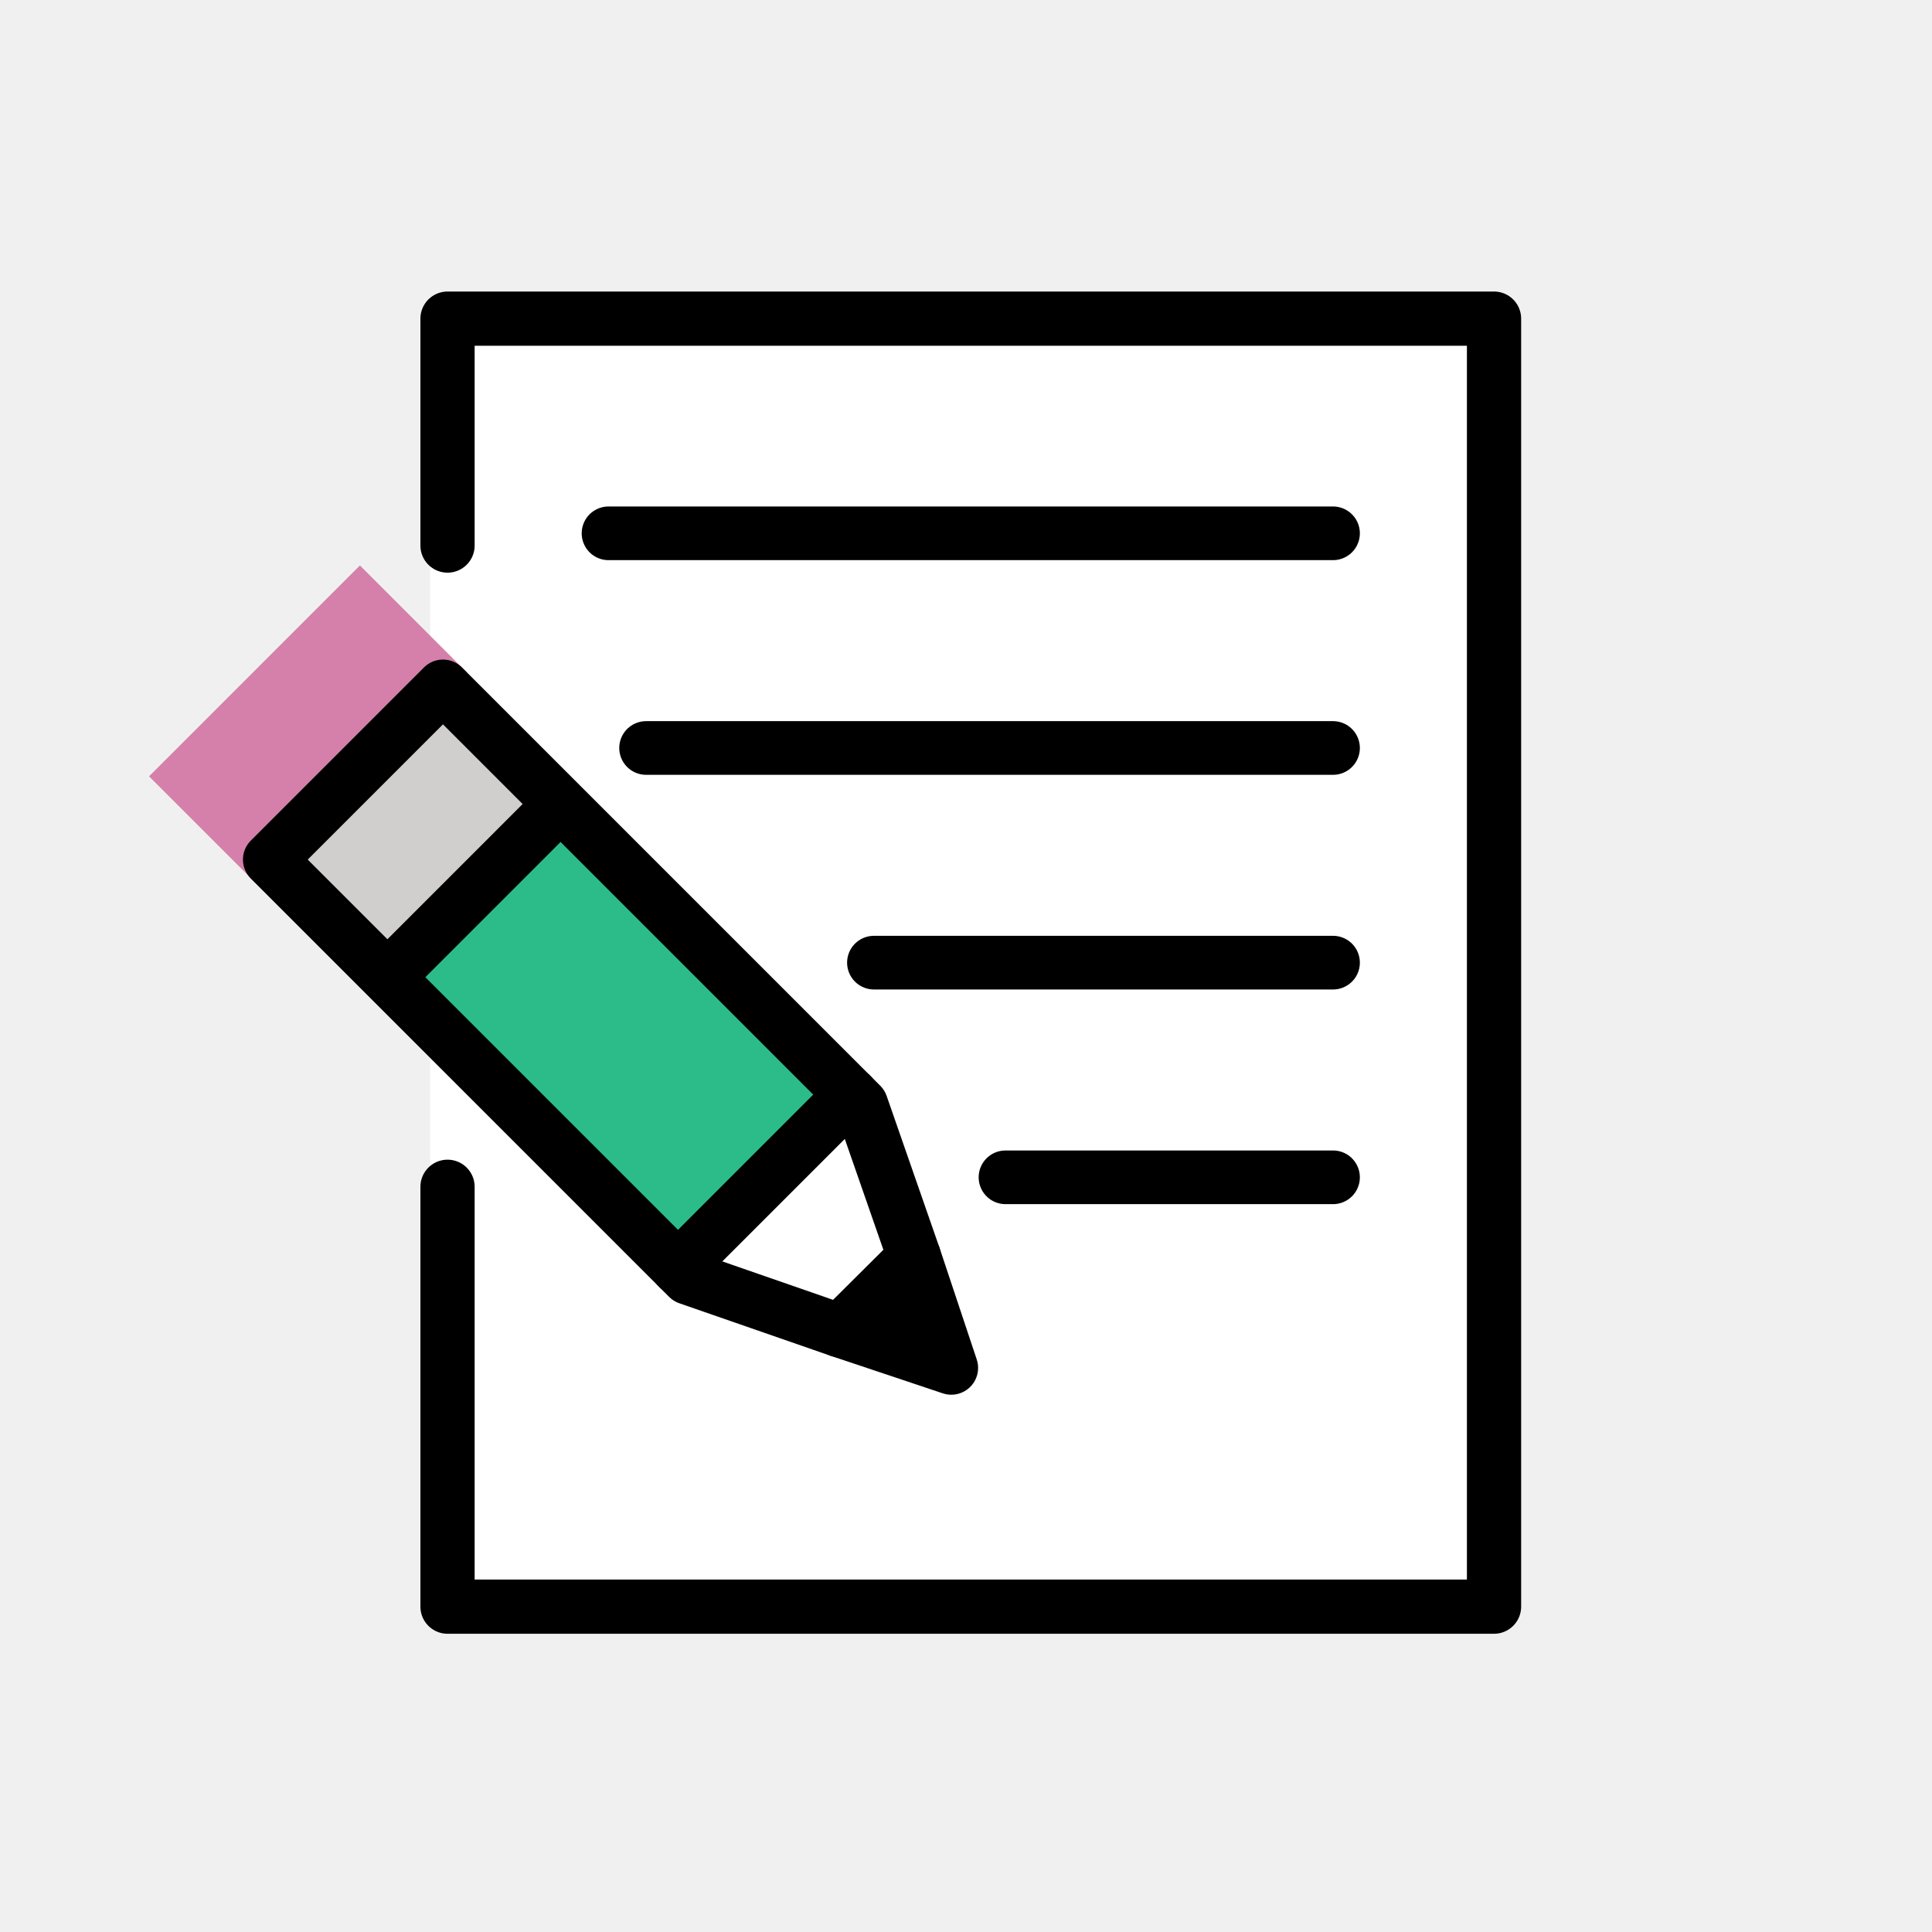
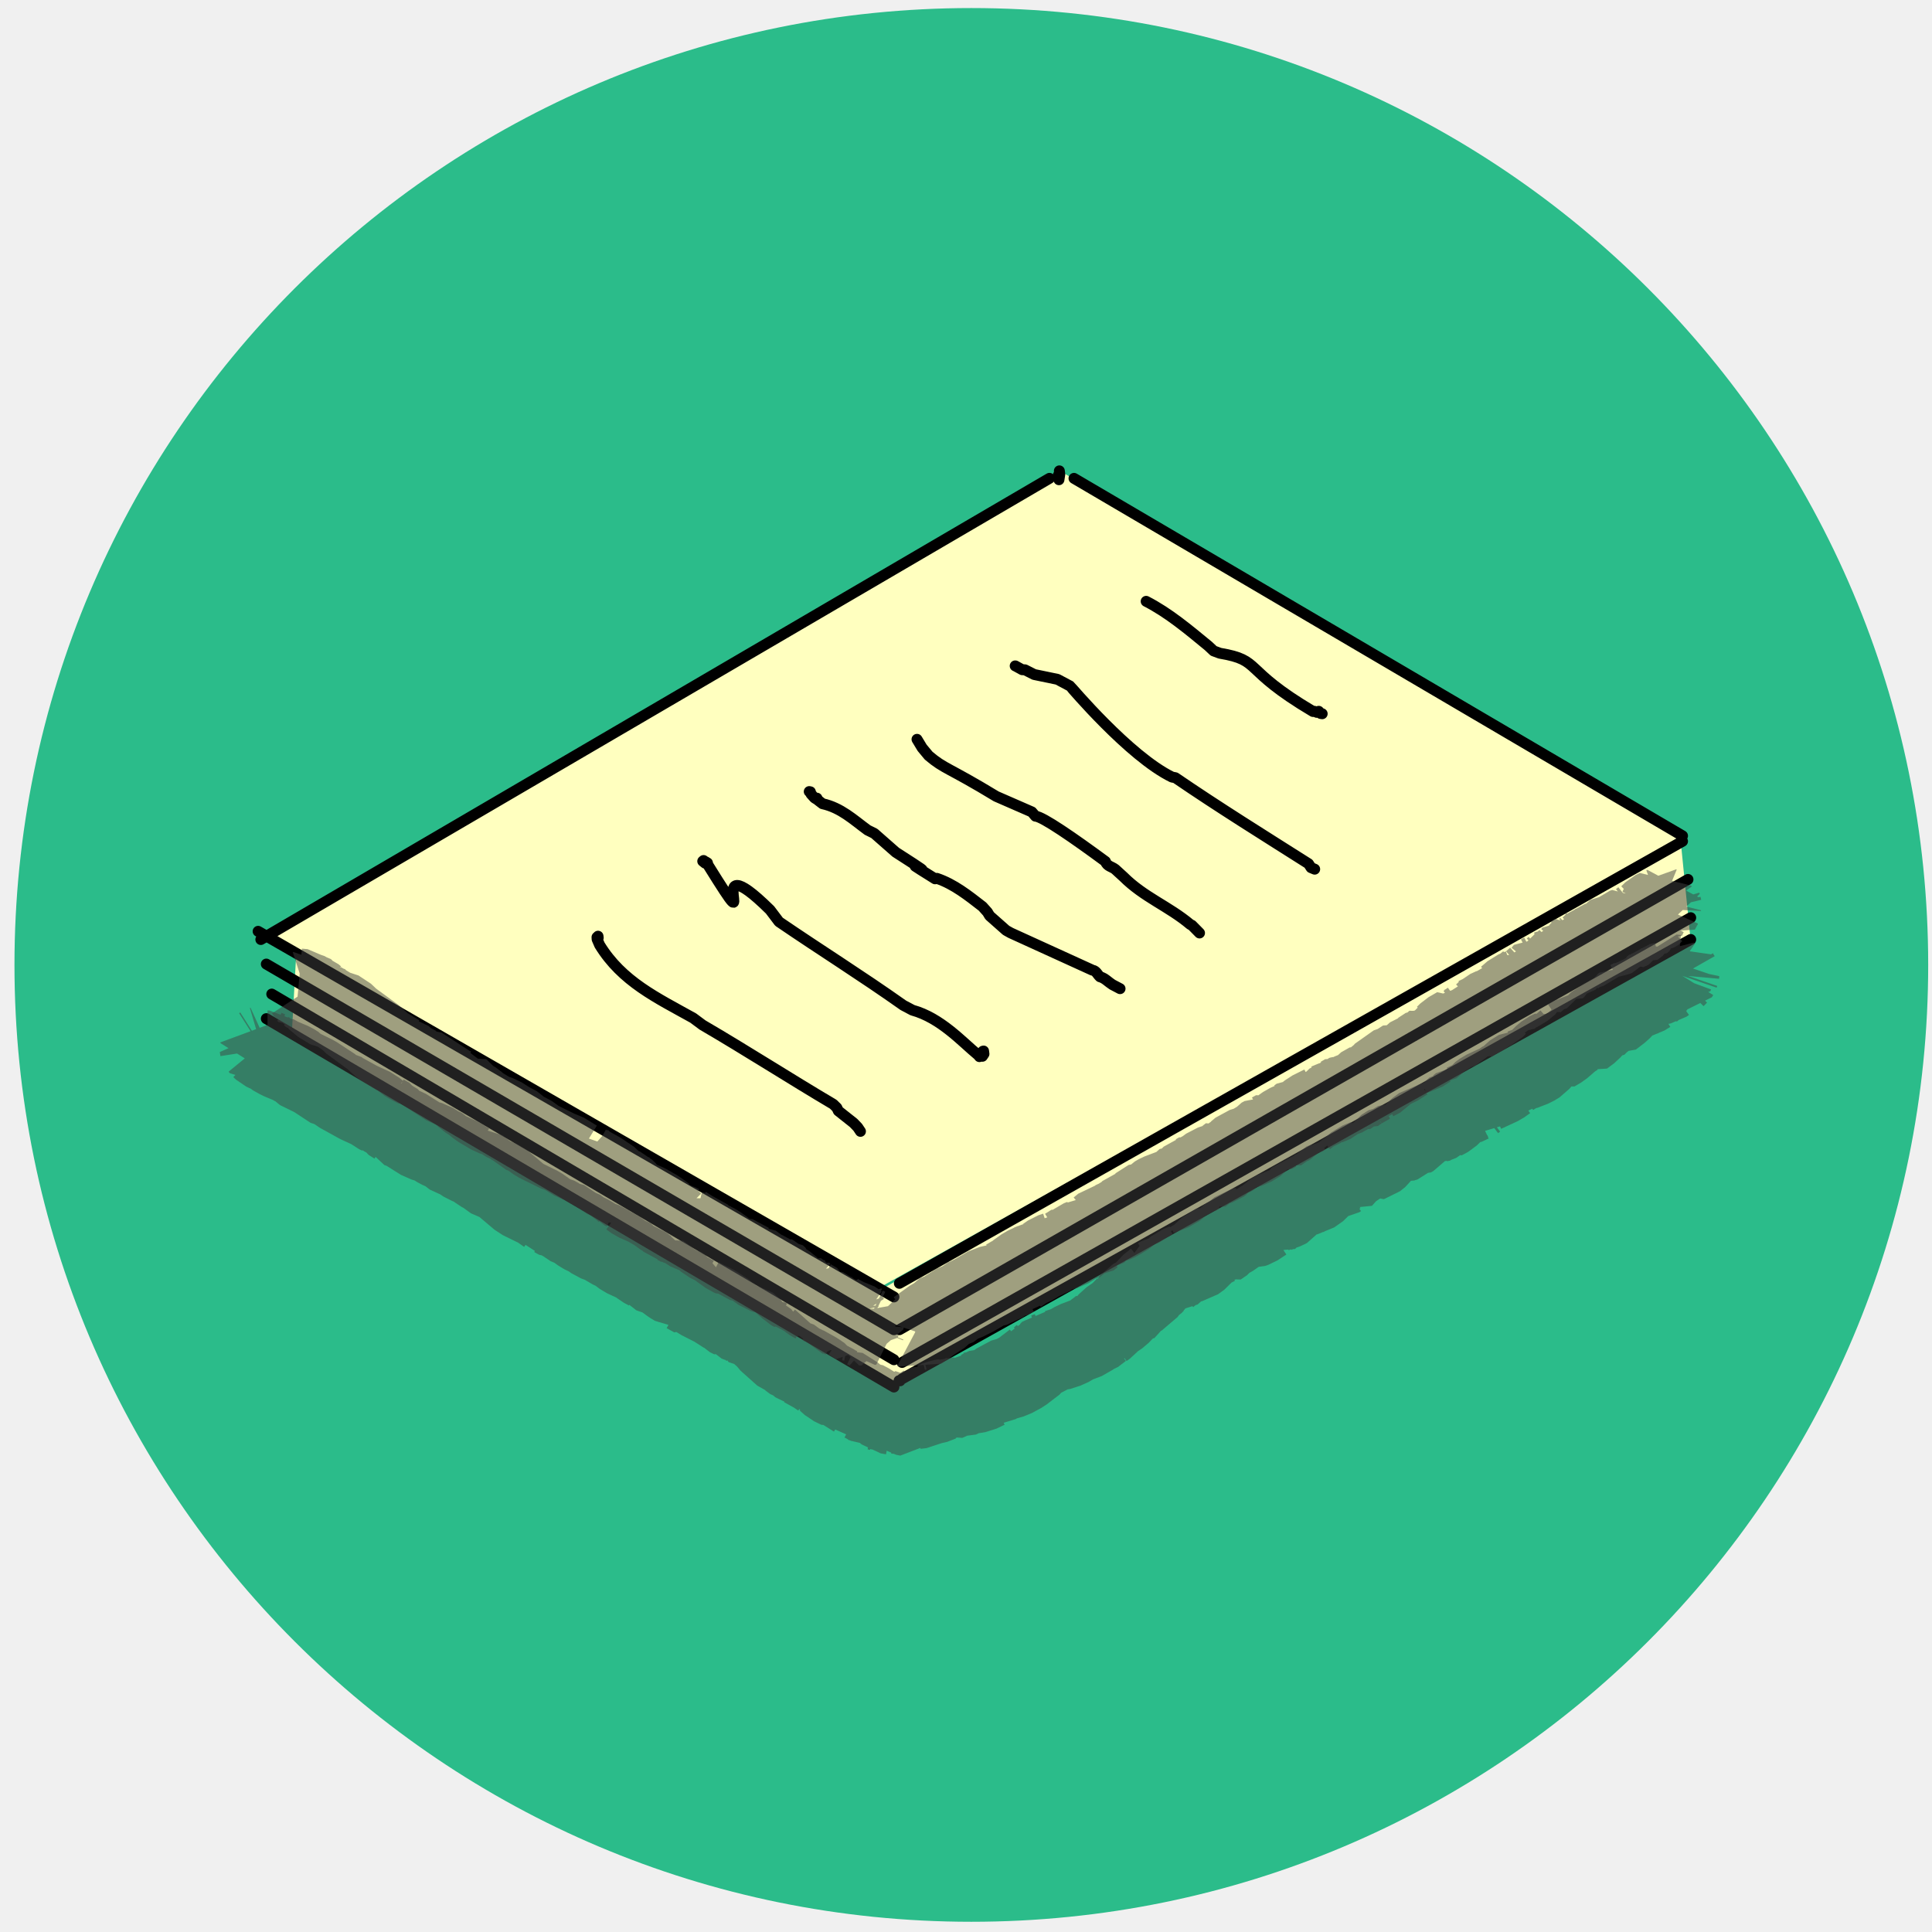
- <svg xmlns="http://www.w3.org/2000/svg" id="emoji" width="60" height="60" viewBox="0 0 72 72">
-   <g id="color" transform="scale(-1,1) translate(-72,0)">
-     <rect x="16.405" y="11.378" width="39.565" height="49.066" fill="#FFFFFF" stroke="none" />
-     <polyline fill="#2bbc8a" stroke="none" points="39.931,40.222 51.225,28.928 58.601,36.304 47.403,47.502" />
-     <polyline fill="#ffffff" stroke="none" points="37.941,46.819 39.902,41.17 46.356,47.624 40.708,49.585" />
-     <polyline fill="#d480aa" stroke="none" points="54.609,25.052 58.587,21.073 66.446,28.932 62.501,32.877" />
-     <polyline fill="#d0cfce" stroke="none" points="50.494,29.659 55.102,25.052 62.477,32.427 57.909,36.996" />
-   </g>
-   <g id="hair" />
-   <g id="skin" />
-   <g id="skin-shadow" />
-   <g id="line" transform="scale(-1,1) translate(-72,0)">
-     <polygon fill="#000000" stroke="none" points="38.07,47.191 40.456,49.577 36.992,50.857" />
-     <line x1="22.322" x2="49.322" y1="19.875" y2="19.875" fill="none" stroke="#000000" stroke-linecap="round" stroke-linejoin="round" stroke-miterlimit="10" stroke-width="2" />
-     <line x1="22.322" x2="47.922" y1="27.875" y2="27.875" fill="none" stroke="#000000" stroke-linecap="round" stroke-linejoin="round" stroke-miterlimit="10" stroke-width="2" />
-     <line x1="22.322" x2="39.431" y1="35.875" y2="35.875" fill="none" stroke="#000000" stroke-linecap="round" stroke-linejoin="round" stroke-miterlimit="10" stroke-width="2" />
-     <line x1="22.322" x2="34.528" y1="43.875" y2="43.875" fill="none" stroke="#000000" stroke-linecap="round" stroke-linejoin="round" stroke-miterlimit="10" stroke-width="2" />
-     <polygon fill="#000000" stroke="none" points="38.07,47.191 40.456,49.577 36.992,50.857" />
-     <polygon fill="none" stroke="#000000" stroke-linecap="round" stroke-linejoin="round" stroke-miterlimit="10" stroke-width="2" points="40.692,49.591 46.356,47.624 61.946,32.034 55.492,25.58 39.902,41.17 37.928,46.841" />
-     <line x1="40.279" x2="46.733" y1="40.793" y2="47.247" fill="none" stroke="#000000" stroke-linecap="round" stroke-linejoin="round" stroke-miterlimit="10" stroke-width="2" />
-     <polyline fill="none" stroke="#000000" stroke-linecap="round" stroke-linejoin="round" stroke-miterlimit="10" stroke-width="2" points="37.932,46.828 36.549,50.977 40.708,49.585" />
-     <line x1="51.302" x2="57.504" y1="30.157" y2="36.359" fill="none" stroke="#000000" stroke-linecap="round" stroke-linejoin="round" stroke-miterlimit="10" stroke-width="2" />
-     <polyline fill="none" stroke="#000000" stroke-linecap="round" stroke-linejoin="round" stroke-miterlimit="10" stroke-width="2.021" points="55.322,44.228 55.322,59.875 16.322,59.875 16.322,11.875 55.322,11.875 55.322,20.331" />
-   </g>
+ <svg xmlns="http://www.w3.org/2000/svg" width="50" height="50" version="1.2" viewBox="0 0 100 100" id="svg5">
+   <defs id="defs5" />
+   <circle cx="50.276" cy="49.944" r="49.527" style="fill:#2bbc8a;fill-opacity:1;stroke-width:.127" id="circle1" />
+   <path d="m-630.07 309.303-1.797 32.368 221.187 129.476 291.32-163.643-3.597-35.965-291.32 163.643z" style="fill:#ffffbf;fill-opacity:1" transform="matrix(.14124 0 0 .14124 104.355 5.142)" id="path1" />
+   <path d="m-640.859 307.504 224.784 127.678 293.118-163.643-226.582-134.87Z" style="fill:#ffffbf;fill-opacity:1" transform="matrix(.14124 0 0 .14124 104.355 5.142)" id="path2" />
+   <path fill="none" stroke="#000000" stroke-linecap="round" stroke-linejoin="round" stroke-width="0.565" d="M 13.36,48.205 46.27,67.13 M 13.501,48.629 54.319,24.759 M 46.551,66.425 87.087,43.544 M 55.59,24.76 87.087,43.262 m -32.305,-18.666 0.029,0.235 0.044,-0.284 -0.05,0.05 0.009,-0.068 0.019,0.08 0.015,-0.12 -0.016,-0.117 0.016,0.155 m 4.477,6.598 c 1.175,0.603 2.201,1.474 3.217,2.307 l 0.275,0.259 0.325,0.12 c 2.213,0.375 1.083,0.802 4.82,3.016 0.079,-0.047 0.131,0.03 0.191,0.044 l 0.104,-0.054 0.104,0.114 0.075,0.012 m -15.89,-2.476 0.009,0.001 0.356,0.196 0.14,0.005 0.478,0.243 1.205,0.25 0.652,0.347 c 0.024,0.017 3.061,3.633 5.28,4.713 l 0.17,0.032 c 2.258,1.544 4.582,2.986 6.892,4.452 l 0.132,0.204 0.188,0.078 m -20.584,-6.721 0.264,0.437 0.337,0.407 c 0.819,0.7 0.997,0.59 3.499,2.109 l 1.844,0.805 0.188,0.221 c 0.367,0.018 1.979,1.133 3.622,2.344 0.075,0.245 0.336,0.268 0.506,0.404 l 0.425,0.388 c 1.063,1.061 2.343,1.527 3.463,2.471 l 0.081,0.038 0.394,0.4 m -20.201,-7.319 0.06,0.012 0.033,0.115 0.18,0.2 0.09,0.057 0.036,-0.043 0.054,0.106 0.237,0.182 c 0.955,0.211 1.593,0.825 2.328,1.363 l 0.351,0.174 1.107,0.973 c 3.244,2.074 -0.702,-0.333 2.038,1.376 l 0.092,-0.024 c 0.888,0.3 1.626,0.892 2.36,1.461 l 0.257,0.287 0.115,0.19 0.852,0.754 0.238,0.133 4.239,1.932 c 0.178,0.017 0.258,0.229 0.383,0.339 0.256,0.067 0.425,0.269 0.638,0.403 l 0.4,0.211 m -21.557,-6.633 -0.043,0.036 0.124,0.1 0.02,-0.074 0.1,0.061 0.019,0.095 c 3.033,4.879 -0.59,-1.42 3.22,2.338 l 0.464,0.614 c 2.189,1.494 4.237,2.77 6.434,4.324 l 0.475,0.252 c 1.463,0.404 2.549,1.622 3.4,2.325 l 0.064,0.08 0.121,-0.05 0.033,0.032 0.082,-0.122 -0.02,-0.15 -0.032,0.008 m -19.914,-5.869 -0.01,-0.082 -0.035,0.08 -0.018,-0.03 0.006,0.106 0.13,0.3 c 1.161,1.891 2.961,2.731 4.843,3.78 l 0.484,0.36 c 2.315,1.352 4.482,2.751 6.764,4.1 l 0.188,0.184 0.075,0.16 0.79,0.626 0.213,0.222 0.143,0.213 M 13.784,49.9 46.269,68.826 m 0.282,0 L 87.37,45.52 M 14.066,51.453 46.27,70.38 m 0.422,0.14 40.819,-23.02 m -73.727,5.225 32.485,19.067 m 0.266,-0.329 0.05,0.008 m 0.107,-0.103 40.819,-22.74" id="path3" />
+   <path fill="none" stroke="#404040" stroke-linejoin="bevel" stroke-width="4.237" d="m15.436 51.211.296.027.077.067.04-.013.092.14.177.06.119.107.059-.007.248.273.622.381.222.012.645.426.1.135 1.223.894.455.42.78.482.128.017.29.281.23.137.358.188.1-.018 1.516.988.198.056.043.072.153.06.08-.062.51.502.349.22.24.213.694.413.38.126.447.283.172.056.315.248.137.167.392.144.502.363 1.1.541.192.048.668.41.141.045.034-.136.056-.046.026.124.294.265.665.368.63.423.073.093.172.07.093-.02.205.249.105.047.186.182.117.208.047-.02.275.2.561.244.508.292.458.332.097.028.27.268.206.044.202.105.076-.096.106.134.463.3.315.073.108.108.09-.036.043.104.255.223.408.202.692.499.111.046.083-.016.841.45.107-.013.585.427.385.116.073.061.153-.023.165.157.09.03.185.23.214.135.186.193.148.081.062-.06.272.225.051.015.043-.052.065.057.017-.048.065.142.088.045.017-.033.162.157.32.188.044.126.097-.038.115.133.039-.024.02.032.066-.012.036-.07.228.307.03-.111.045.07.125.034.073.08.07-.013.085.106.031.012.016-.048.012.035.007-.074.014.067.33.176.182.164-.014-.144.058.093.013-.03.109.02.371.25.036-.112.048.03-.003-.067.006.112.118.004.012-.103.073.144.067-.018-.018-.044-.015.037.122.193-.13-.063M47.333 68.903l.016-.049.086-.022.062.033.835-.602.184-.084.47-.41.156-.007.157-.14.276-.115.112-.146.246-.072.489-.244.749-.436.48-.105.172-.132.085-.133.224.001.29-.174h.093l.127-.147.429-.306.488-.229.196-.142.119-.008.063-.083.235-.066.248-.174.249-.084.103-.133.082.02.357-.09.337-.21.055.034.249-.2.182-.073.072-.102.24.006.206-.16.07.005.127-.139.049-.148.123-.022.236-.195.147-.03.107-.109.163-.005.284-.13.505-.306.248-.266.254-.05.693-.441.102.023.137-.155.201-.115.752-.285.2-.16.077-.13.226-.046.185-.166.07.022.221-.221.177-.04.177-.101.07.048.509-.382.469-.152.11-.08.089-.144.204-.047.17-.13.081.087.184-.225.069-.01.237-.198.458-.142.438-.266.086-.123.152-.08.073.008.087-.088.04.06.11-.218.121.026.213-.12.073.05.48-.337.339-.148.144-.21.127-.002.12-.089.07.007.066.113.03-.075.343-.282.613-.305.082-.096h.152l.396-.166.176-.174.17-.034.233-.137.07.033.258-.175.106.043.182-.128.112-.017.068-.096.443-.251.076.031.155-.19.355-.185.297-.377.441-.15.504-.325.077.036.16-.207.104-.02.045.04.239-.213.161-.034.398-.26.085.004.33-.284.037.034.036-.054.046.06.089-.236.293-.112.168-.167.448-.259.024.035.17-.06.195-.26.097.02.045.063.224-.167.06-.12.131-.004.427-.202.168-.159.318-.147.156-.16.112-.027.202-.32.098.005.042-.078.12.039.336-.289.385-.162.393-.323.06-.173.107.016.045.103.212-.19.081-.152.03.027.172-.088.126-.15.06.023.172-.055.011.066.021-.056.143-.051.035-.097.045.03.093-.087.088-.177.183-.01.054-.103.177-.008.114-.115.06-.139.118.002.067-.076.063.017v-.04l.045.052-.036-.017.178-.124.03.057.098-.102.048.016.09-.075.064-.12.149.025.053-.05-.001-.077.03.027-.057.038-.016-.114.019.137.178-.057.162-.159.077-.018.018-.063.177-.037.022-.126.07.138.061-.104.118.024.056-.116.082-.035.42-.094.125-.045.051-.072.017.068.039-.121.147-.134.119-.04.055.063.268-.123.022-.047.05.023.27-.204.057-.14.116.034.123-.098.011-.07.042.04.085-.186.01.047.154-.012.221-.213.213-.106.034.047.091-.172.034.014-.023-.066.037.157-.01-.04-.056.02.002-.038-.016.034.045-.1" opacity=".5" id="path4" />
+   <path fill="none" stroke="#404040" stroke-linejoin="bevel" stroke-width="4.237" d="m13.502 54.338-.033-.211.064.078.037-.011-.06.038.004-.035.144.133.188.09h.1l.194.174.35.195.626.264.239.151.072.094.856.42.959.63.136.006.205.168.987.546.73.334.198.167.144.069.082-.057.14.15.294.163.046.09.305.191.048.117.357.117.966.608.436.12.4.253.32.143.092.113.69.318.323.215.2.072.041-.078.057-.014.264.306.409.271.109.122.724.314 1.015.858.942.462.449.317.07.107.271.043.252.142.105-.007.635.428.123.024.327.243.418.205.264.192.49.183.26.19.337.153.414.309.47.216.051.096.249.058.207.175.26.139.076.116.416.143.06-.035.66.485.23.139.106.004.2.139.114.234.113-.039.395.218.096-.115.03.09.185.135.761.386.589.378.09.104.217.106.074-.045.139.194.169.064.068.118.047-.043.218.025.391.34.05.11.202.06.17.231.104-.031.09.056.031-.064.093.155.871.777.14.043.053.077.07.005.259.192.095.018.269.224.12.025.6.334.299.205.072.11.221.056.254.229.38.185.08-.024.775.49.118.128.105-.024.102.125.085-.004.31.165.222.169.041.111.02-.041.128.024.134.138.064-.023.036-.106.168.058.133.112.276.05.023.038.132-.098.142.018.07-.063.188.135.218.043.03-.04.02.04.18-.205.048.01.114-.182.312-.036.135-.078.056-.09.355-.028.453-.174.202-.033.052.032.225-.097.175.004.067-.084.179.032.27-.127.118-.123.205.026.454-.074.42-.202.117.014.13-.113.083.002.214-.224.199-.03.071-.06.504-.146.487-.265.67-.512.069-.12.231-.062.154-.132.1-.159.03.039.188-.073.11-.115.31-.002.526-.173.383-.225.617-.234.178-.142.135-.035.406-.31.022.076.038-.012.023-.094.164-.118.207-.24.48-.332.37-.383.023.037.037-.033.283-.377.16-.089.058-.105.052.015.307-.148.245-.35.396-.314.07-.146.072.013.165-.1.138-.02.028.069.044-.008.029-.071.12-.1.06.006.392-.347.32-.12.1-.113.41-.082.324-.233.158-.214.265-.157.049.012.185-.183.153-.08.083.064.328-.225.06-.091.4-.232.397-.331.175-.035.091-.068.334.018.155-.052.454-.299.06.046.334-.363.342-.193.24-.063.335-.16.087-.137.13-.011.03.036.419-.448.448-.077.459-.322.123-.17.194-.08.078.024.215-.218.22-.01.084-.06.143-.016.076.057.406-.454.159-.081.286-.247.44-.176.104-.086.182-.006.08.063.052-.013.272-.215.198-.3.368-.237.128-.002.303-.18.135.02.18-.058.19-.199.09.02.126-.073.185-.23.36-.264.142-.025.078.039.256-.164.46-.177.104-.121.03.05.034-.016.186-.104.49-.471.07.005.145-.12.12.002.355-.168.063.043.052-.093.107-.081.056.021.176-.241.21-.158.849-.392.31-.221.076.003.189-.24.467-.29.098.006.556-.217.254-.157.224-.269.267-.224.264-.127.057.032.343-.202.352-.304.017-.136.17-.018.215-.144.292-.049.102.057.36-.269.241-.273.076.014.227-.224.178-.073.083-.092.21-.078.094.029.462-.355.455-.48.04.016.173-.091.104.008.236-.164.19-.047.308-.188.053.017.062-.191.02.037.185-.146.043-.108.035.046.056-.056.272-.053.12-.085.032.035.133-.296.062.092.052-.106.064.044.035-.095.23.022.072-.116-.007.073.01-.116-.031.09.034.056-.04-.075-.18.184" opacity=".5" id="path5" />
</svg>
